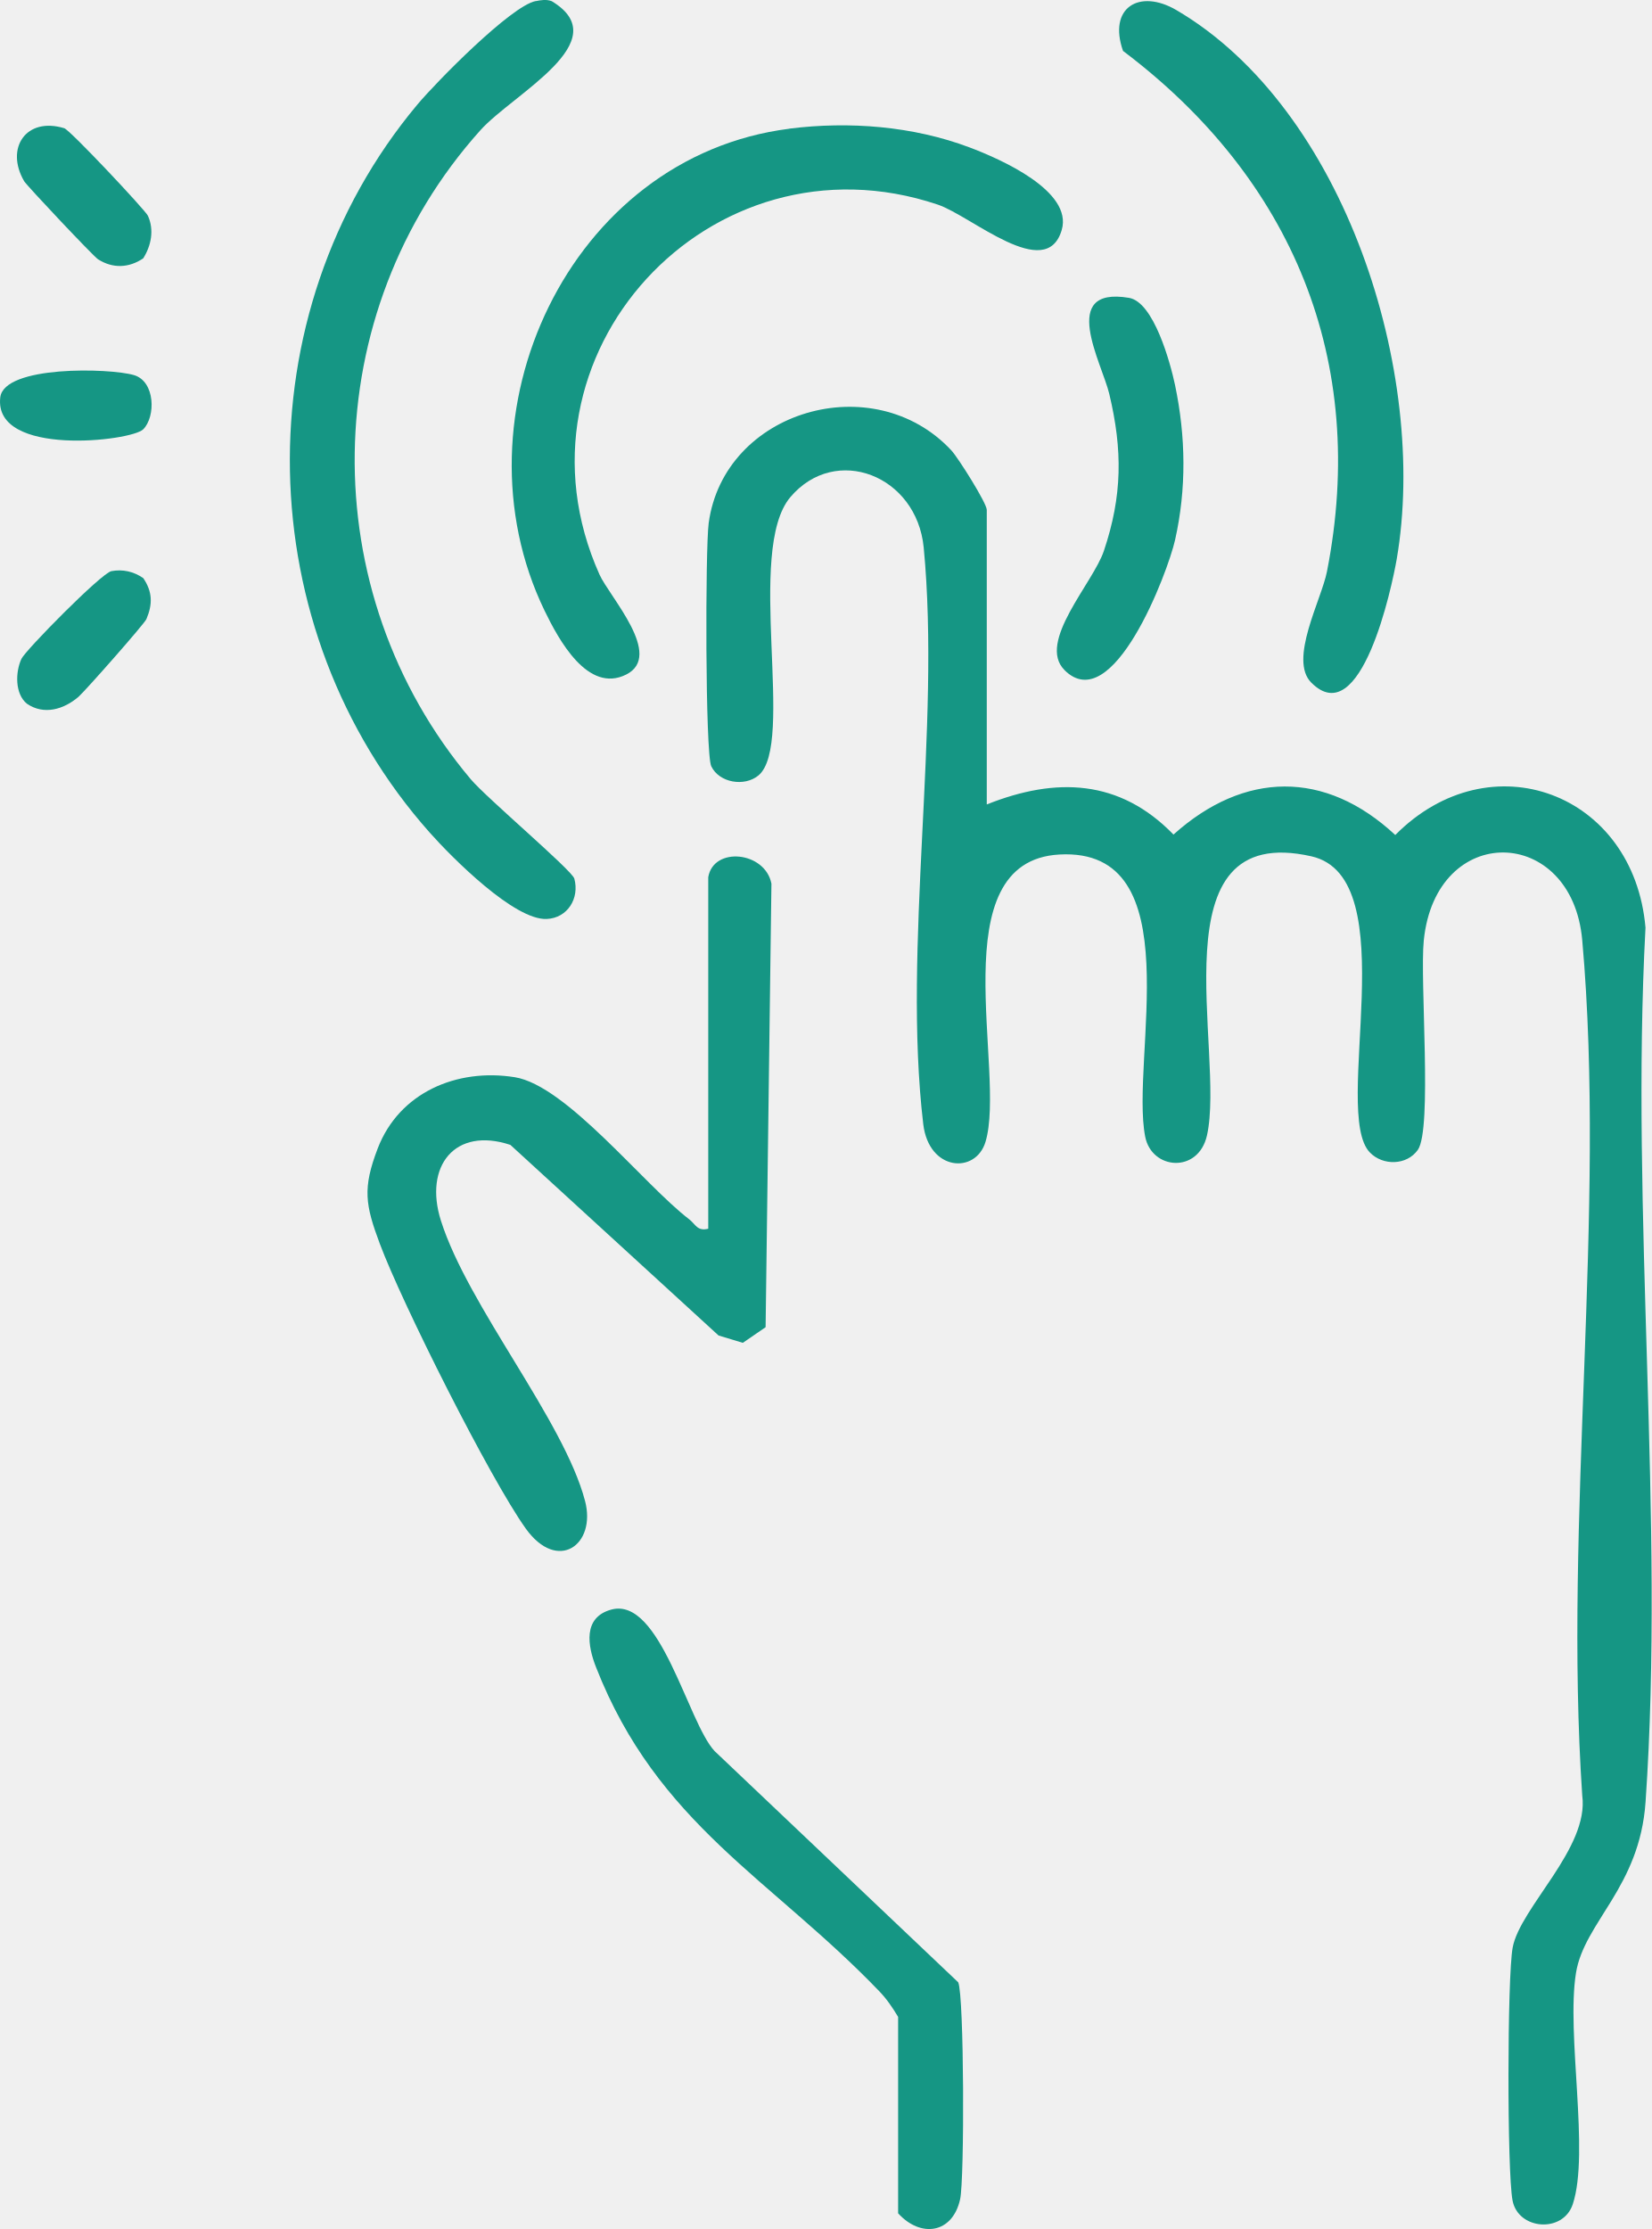
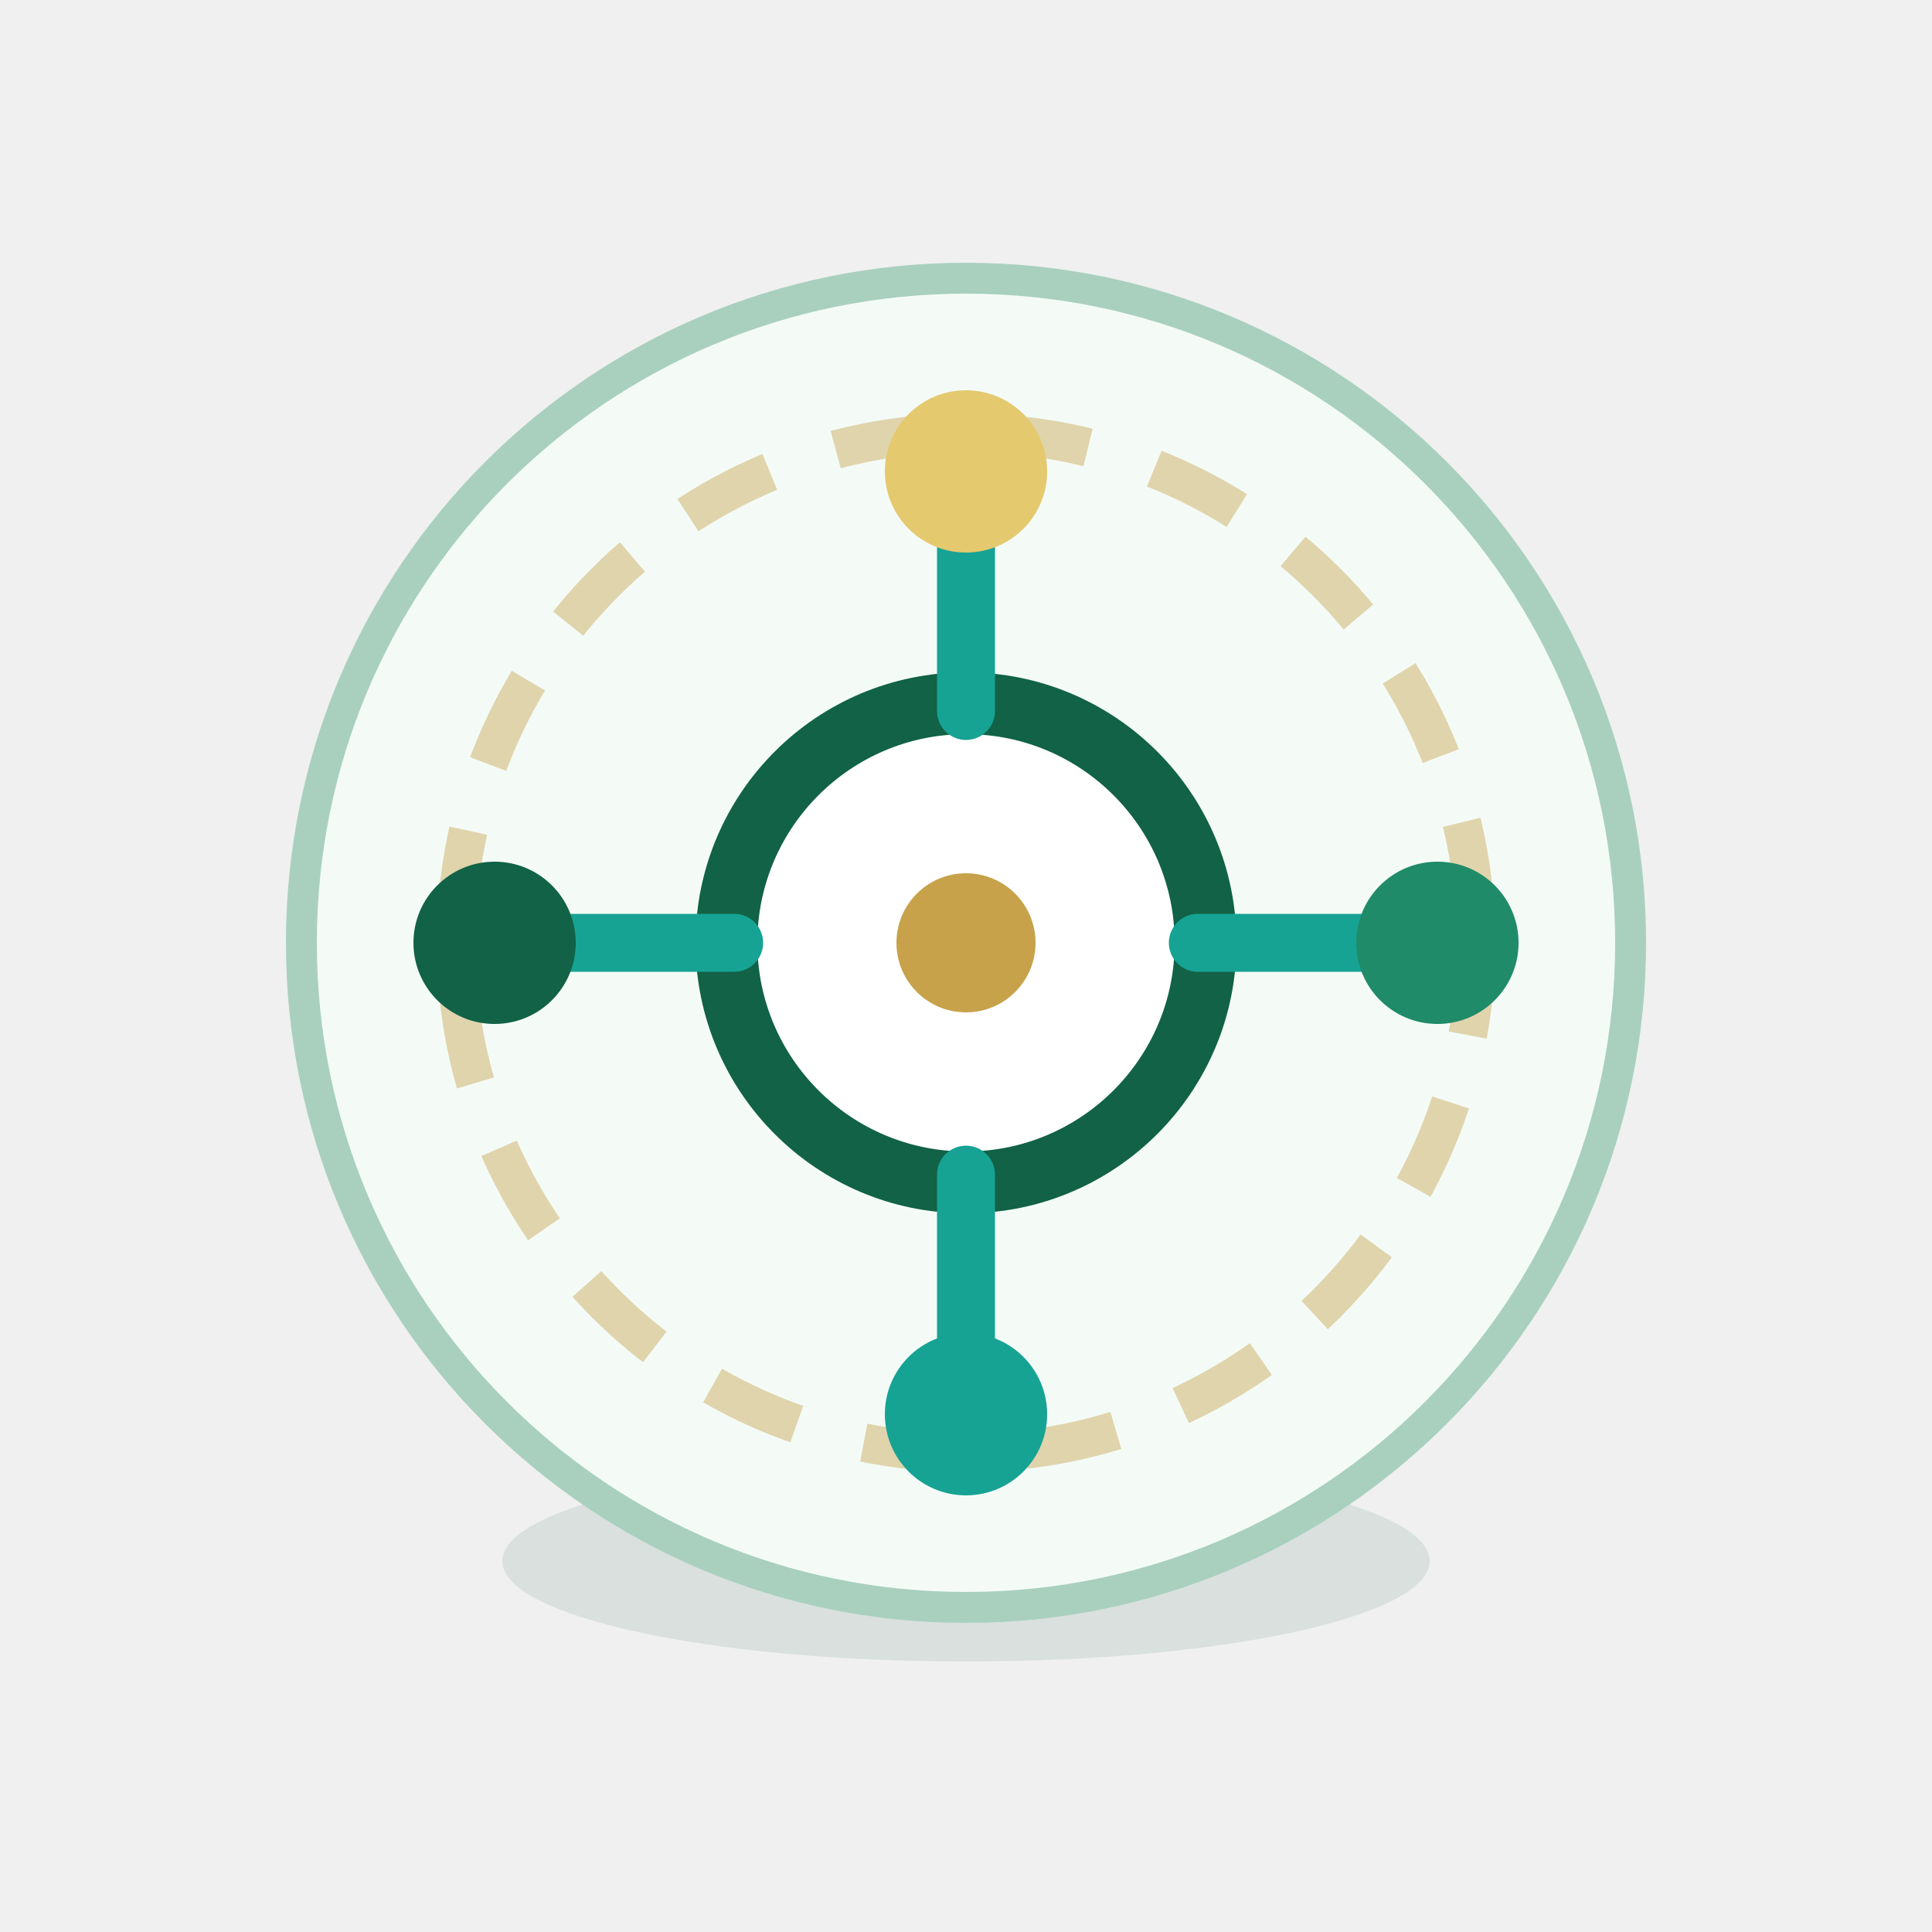
- <svg xmlns="http://www.w3.org/2000/svg" viewBox="0 0 260.88 352.02" id="Isolation_Mode" overflow="hidden">
-   <path d="M155.86 127.04C166.76 122.7 176.83 123.03 185.34 131.8 196.5 121.78 209.3 121.56 220.37 131.87 235.37 116.74 258.05 125.21 259.89 146.5 257.47 191.61 262.99 239.85 259.9 284.58 258.97 298.08 250.2 303.55 248.91 311.59 247.35 321.28 251.1 339.89 248.41 348.09 246.88 352.74 239.77 352.17 238.89 347.51 238.01 342.85 238.05 312.2 238.91 307.58 240.08 301.25 251.02 291.85 249.9 283.57 246.94 240 253.72 191.48 249.9 148.49 248.29 130.28 226.76 129.73 224.87 148.54 224.23 154.9 226.25 178.32 223.93 181.6 222.19 184.06 218.42 184.13 216.36 182.01 210.24 175.7 222.1 138.63 207.14 135.24 182.19 129.58 193.59 166.09 190.63 179.31 189.27 185.37 181.89 184.77 180.87 179.5 178.48 167.26 188.29 133.79 167.32 134.95 148.42 136 158.99 169.27 155.65 180.33 154.11 185.45 146.71 184.99 145.82 177.54 142.5 149.51 148.63 114.97 145.89 86.47 144.79 75.08 131.98 70.07 124.83 78.51 117.68 86.95 125.7 117.59 119.78 122.47 117.57 124.29 113.6 123.63 112.34 121.02 111.38 119.04 111.39 86.62 111.93 82.61 114.35 64.81 137.94 57.92 150.25 71.12 151.33 72.28 155.85 79.46 155.85 80.52L155.85 127.02Z" fill="#159684" />
-   <path d="M111.86 138.54C112.67 133.64 120.85 134.44 121.84 139.56L120.92 209.6 117.32 212.07 113.49 210.91 80.61 180.81C71.85 177.9 66.91 184.16 69.64 192.78 73.94 206.33 89.03 224.26 92.4 237.03 94.23 243.98 88.06 248.42 83.03 241.39 77.35 233.43 63.52 205.87 59.99 196.43 57.69 190.27 57.24 187.67 59.66 181.36 63.05 172.54 72.15 168.66 81.3 170.12 89.47 171.43 101.64 187.04 108.85 192.56 109.86 193.33 110.11 194.49 111.86 194.05L111.86 138.55Z" fill="#159684" />
-   <path d="M84.6 0.18C85.46 0.01 86.28-0.13 87.13 0.18 97.61 6.48 81.05 14.8 75.88 20.56 49.95 49.43 49.38 93.4 74.34 123.05 76.85 126.03 90.35 137.44 90.71 138.76 91.55 141.87 89.65 144.97 86.37 145.13 81.26 145.38 71.4 135.46 67.88 131.5 39.29 99.35 38.24 49.65 65.88 16.56 68.86 12.99 80.67 0.97 84.59 0.17Z" fill="#159684" />
-   <path d="M124.65 20.32C134.11 19.12 144.21 19.92 153.13 23.28 157.96 25.1 169.5 30.15 167.69 36.32 165.23 44.71 153.43 34.1 148.1 32.31 112.17 20.24 79.21 56.16 94.68 90.73 96.26 94.25 104.91 103.55 98.88 106.54 92.85 109.53 88.26 101.09 86 96.42 71.05 65.52 89.84 24.74 124.66 20.33Z" fill="#159684" />
-   <path d="M207.1 107.8C203.5 104.19 208.71 94.72 209.58 90.27 216.12 56.99 204.13 28.21 177.37 8.04 174.97 1.19 179.95-1.83 185.81 1.6 212.49 17.25 225.62 59.01 220.6 88.29 219.85 92.64 214.97 115.71 207.1 107.8Z" fill="#159684" />
-   <path d="M141.86 318.54C140.99 317.09 140.08 315.73 138.9 314.5 121.79 296.68 103.85 288.1 94.13 263.28 92.84 259.99 91.98 255.42 96.58 254.19 104.3 252.15 108.62 272 112.86 276.54L151.34 313.06C152.28 315.12 152.35 344.17 151.64 347.33 150.42 352.81 145.37 353.42 141.85 349.54L141.85 318.54Z" fill="#159684" />
-   <path d="M168.11 105.8C163.75 101.41 172.64 92.08 174.34 87.02 177.28 78.28 177.31 71.07 175.2 62.21 174.04 57.33 167.13 45.16 178.32 47.04 182.22 47.7 184.84 57.27 185.59 60.83 187.29 68.94 187.41 77.19 185.59 85.28 184.44 90.4 175.73 113.47 168.11 105.81Z" fill="#159684" />
-   <path d="M22.62 40.8C20.36 42.33 17.81 42.44 15.47 40.94 14.76 40.48 4.24 29.34 3.81 28.61 0.79 23.41 4.1 18.41 10.15 20.25 11.07 20.53 22.96 33.2 23.36 34.07 24.38 36.31 23.88 38.8 22.62 40.8Z" fill="#159684" />
-   <path d="M22.62 91.29C24.09 93.45 24.13 95.41 23.12 97.78 22.8 98.53 13.37 109.22 12.38 110.06 10.08 112.03 6.94 112.98 4.26 111.14 2.34 109.6 2.42 106.15 3.38 104.06 4.01 102.69 16.03 90.49 17.59 90.2 19.38 89.86 21.12 90.26 22.61 91.29Z" fill="#159684" />
-   <path d="M22.62 67.8C20.75 69.68-1.04 72.21 0.04 62.77 0.62 57.68 17.32 58.11 21.16 59.24 24.54 60.24 24.61 65.81 22.62 67.8Z" fill="#159684" />
+ <svg xmlns="http://www.w3.org/2000/svg" width="500" height="500" viewBox="0 0 500 500" fill="none">
+   <defs>
+     <linearGradient id="g" x1="80" y1="64" x2="420" y2="438" gradientUnits="userSpaceOnUse">
+       <stop stop-color="#1F8B68" />
+       <stop offset="1" stop-color="#0B5139" />
+     </linearGradient>
+     <linearGradient id="a" x1="90" y1="80" x2="410" y2="420" gradientUnits="userSpaceOnUse">
+       <stop stop-color="#E4C96F" />
+       <stop offset="1" stop-color="#C7A24A" />
+     </linearGradient>
+     <linearGradient id="t" x1="88" y1="80" x2="420" y2="410" gradientUnits="userSpaceOnUse">
+       <stop stop-color="#2BC7B8" />
+       <stop offset="1" stop-color="#16A394" />
+     </linearGradient>
+   </defs>
+   <ellipse cx="250" cy="404" rx="120" ry="26" fill="#0B5139" opacity="0.10" />
+   <circle cx="250" cy="244" r="172" fill="#F4FBF7" stroke="#A9D0BF" stroke-width="8" />
+   <circle cx="250" cy="244" r="132" stroke="#C7A24A" stroke-width="10" stroke-dasharray="24 18" opacity="0.44" transform="rotate(0 250 244)" />
+   <circle cx="250" cy="244" r="62" fill="white" stroke="#116246" stroke-width="16" />
+   <circle cx="250" cy="244" r="18" fill="#C7A24A" />
+   <path d="M250 122v62M250 304v62M128 244h62M310 244h62" stroke="#16A394" stroke-width="15" stroke-linecap="round" />
+   <circle cx="250" cy="122" r="21" fill="#E4C96F" />
+   <circle cx="372" cy="244" r="21" fill="#1F8B68" />
+   <circle cx="250" cy="366" r="21" fill="#16A394" />
+   <circle cx="128" cy="244" r="21" fill="#116246" />
</svg>
